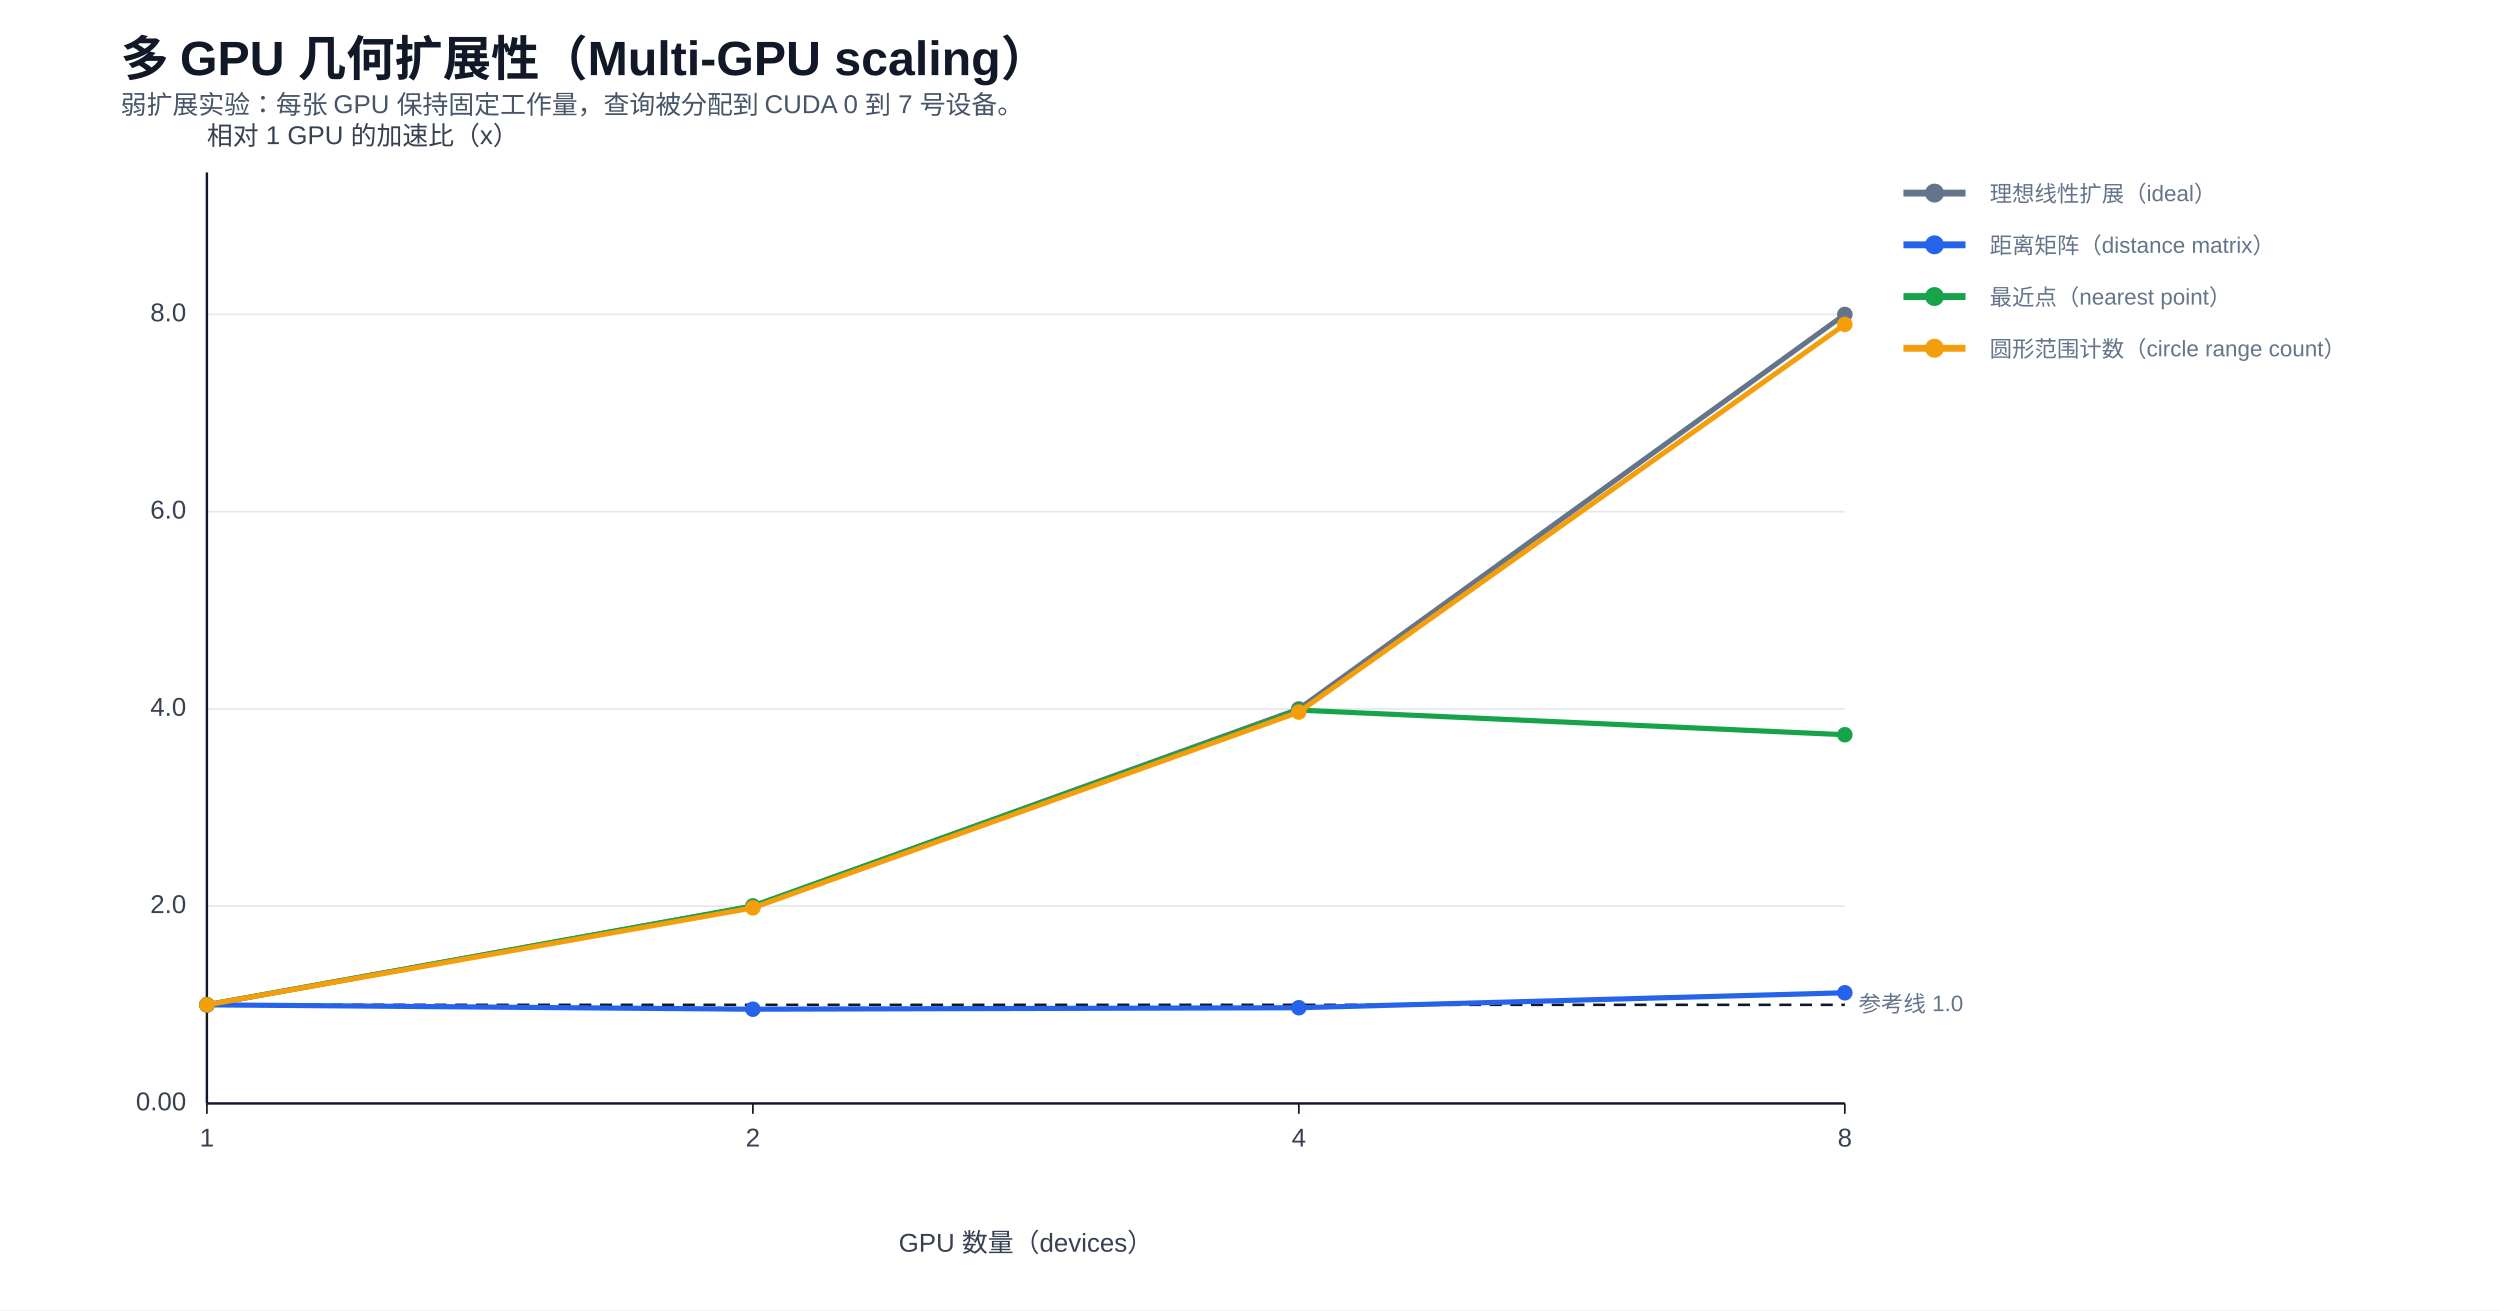
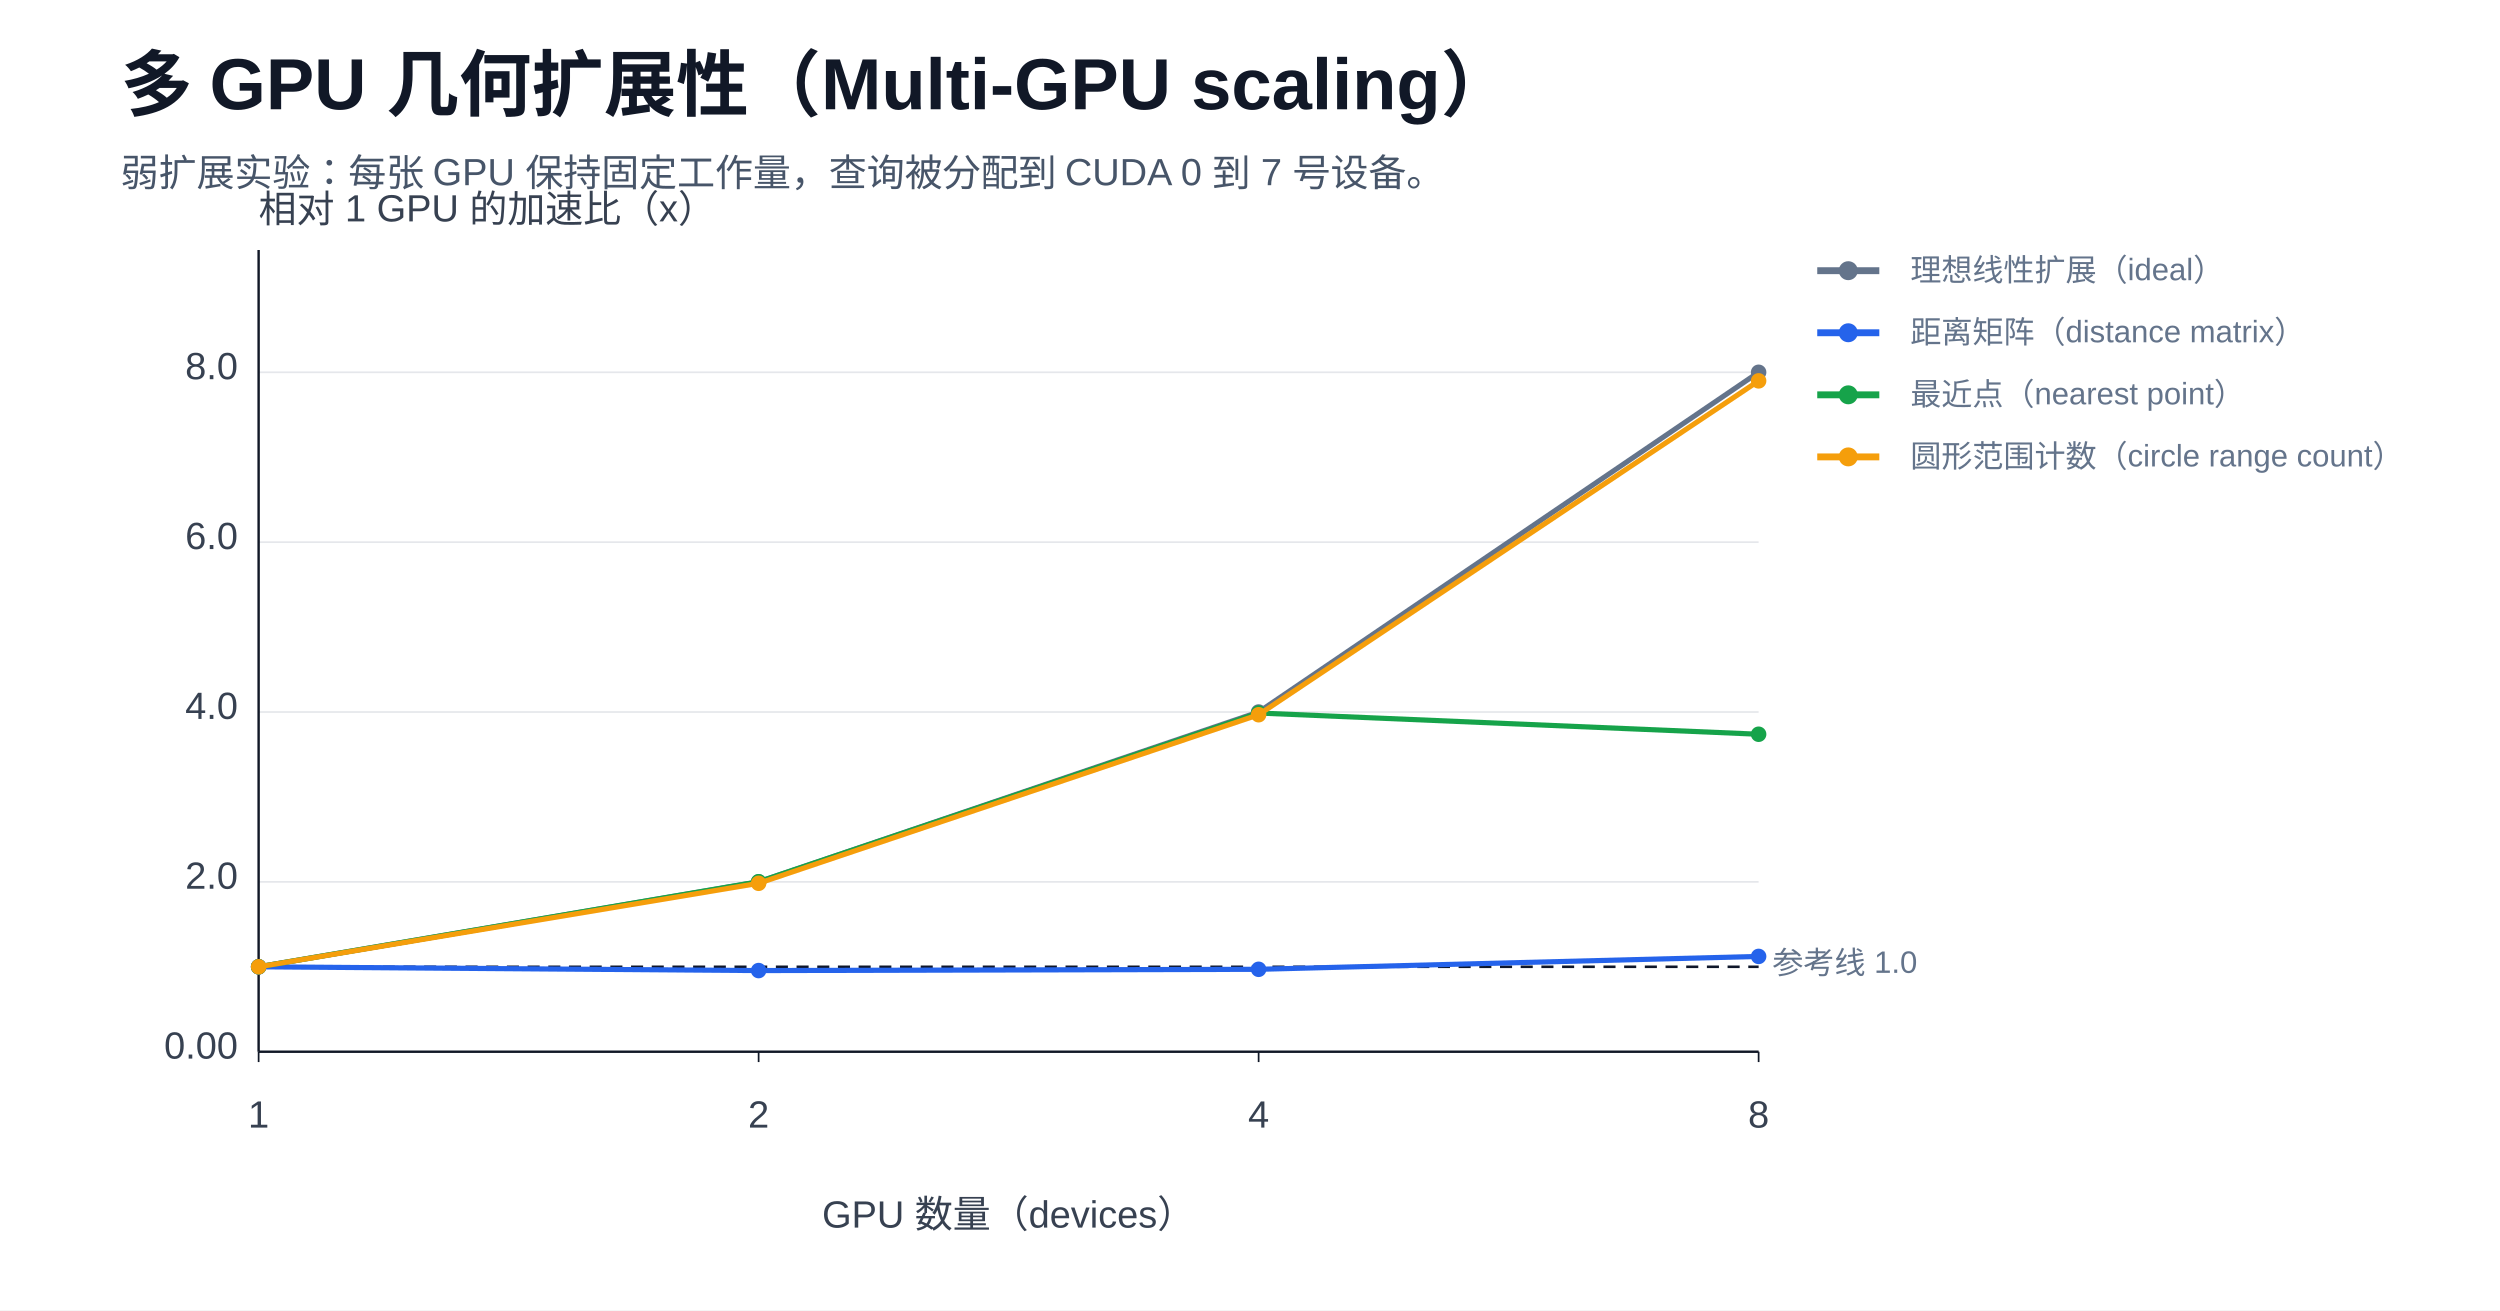
<svg xmlns="http://www.w3.org/2000/svg" width="1450" height="760" viewBox="0 0 1450 760" role="img">
  <style>
text{font-family:'AR PL UMing TW MBE','AR PL UMing CN','FandolHei','Microsoft YaHei','SimHei',Arial,Helvetica,sans-serif;fill:#111827;}
- .title{font-size:28px;font-weight:700;}
- .subtitle{font-size:15px;fill:#475569;}
- .axis{font-size:15px;fill:#374151;}
- .small{font-size:14px;fill:#475569;}
- .tiny{font-size:13px;fill:#64748b;}
- .label{font-size:16px;font-weight:700;}
- .code{font-family:Consolas,Monaco,'Courier New',monospace;font-size:10px;fill:#e2e8f0;}
+ .title{font-size:42px;font-weight:700;}
+ .subtitle{font-size:22px;fill:#475569;}
+ .axis{font-size:22px;fill:#374151;}
+ .small{font-size:20px;fill:#475569;}
+ .tiny{font-size:18px;fill:#64748b;}
+ .label{font-size:24px;font-weight:700;}
+ .code{font-family:Consolas,Monaco,'Courier New',monospace;font-size:17px;fill:#e2e8f0;}
.box{stroke:#1f2937;stroke-width:1.4;rx:14;ry:14;}
</style>
  <defs>
    <marker id="arrow" markerWidth="10" markerHeight="10" refX="8" refY="3" orient="auto" markerUnits="strokeWidth">
      <path d="M0,0 L0,6 L9,3 z" fill="#334155" />
    </marker>
  </defs>
  <rect x="0" y="0" width="1450" height="760" fill="#ffffff" />
-   <text class="title" x="70.00" y="44.00" text-anchor="start">多 GPU 几何扩展性（Multi-GPU scaling）</text>
-   <text class="subtitle" x="70.00" y="66.00" text-anchor="start">弱扩展实验：每张 GPU 保持固定工作量，查询被分配到 CUDA 0 到 7 号设备。</text>
-   <line x1="120" y1="640.00" x2="1070" y2="640.00" stroke="#e5e7eb" />
-   <text class="axis" x="108.00" y="644.00" text-anchor="end">0.00</text>
-   <line x1="120" y1="525.59" x2="1070" y2="525.59" stroke="#e5e7eb" />
-   <text class="axis" x="108.00" y="529.59" text-anchor="end">2.0</text>
-   <line x1="120" y1="411.19" x2="1070" y2="411.19" stroke="#e5e7eb" />
-   <text class="axis" x="108.00" y="415.19" text-anchor="end">4.0</text>
-   <line x1="120" y1="296.78" x2="1070" y2="296.78" stroke="#e5e7eb" />
-   <text class="axis" x="108.00" y="300.78" text-anchor="end">6.0</text>
-   <line x1="120" y1="182.37" x2="1070" y2="182.37" stroke="#e5e7eb" />
-   <text class="axis" x="108.00" y="186.37" text-anchor="end">8.0</text>
-   <line x1="120" y1="100" x2="120" y2="640" stroke="#111827" stroke-width="1.4" />
-   <line x1="120" y1="640" x2="1070" y2="640" stroke="#111827" stroke-width="1.4" />
-   <line x1="120" y1="582.80" x2="1070" y2="582.80" stroke="#0f172a" stroke-width="1.5" stroke-dasharray="7 5" />
-   <text class="tiny" x="1078.00" y="586.80" text-anchor="start">参考线 1.0</text>
-   <polyline points="120.00,582.80 436.67,525.59 753.33,411.19 1070.00,182.37" fill="none" stroke="#64748b" stroke-width="3" />
-   <circle cx="120.00" cy="582.80" r="4.5" fill="#64748b" />
-   <circle cx="436.67" cy="525.59" r="4.5" fill="#64748b" />
-   <circle cx="753.33" cy="411.19" r="4.5" fill="#64748b" />
-   <circle cx="1070.00" cy="182.37" r="4.5" fill="#64748b" />
-   <polyline points="120.00,582.80 436.67,585.34 753.33,584.49 1070.00,575.81" fill="none" stroke="#2563eb" stroke-width="3" />
-   <circle cx="120.00" cy="582.80" r="4.5" fill="#2563eb" />
-   <circle cx="436.67" cy="585.34" r="4.5" fill="#2563eb" />
-   <circle cx="753.33" cy="584.49" r="4.5" fill="#2563eb" />
-   <circle cx="1070.00" cy="575.81" r="4.5" fill="#2563eb" />
-   <polyline points="120.00,582.80 436.67,525.49 753.33,411.88 1070.00,426.16" fill="none" stroke="#16a34a" stroke-width="3" />
-   <circle cx="120.00" cy="582.80" r="4.5" fill="#16a34a" />
-   <circle cx="436.67" cy="525.49" r="4.5" fill="#16a34a" />
-   <circle cx="753.33" cy="411.88" r="4.5" fill="#16a34a" />
-   <circle cx="1070.00" cy="426.16" r="4.5" fill="#16a34a" />
-   <polyline points="120.00,582.80 436.67,526.55 753.33,413.01 1070.00,188.15" fill="none" stroke="#f59e0b" stroke-width="3" />
-   <circle cx="120.00" cy="582.80" r="4.5" fill="#f59e0b" />
-   <circle cx="436.67" cy="526.55" r="4.5" fill="#f59e0b" />
-   <circle cx="753.33" cy="413.01" r="4.5" fill="#f59e0b" />
-   <circle cx="1070.00" cy="188.15" r="4.5" fill="#f59e0b" />
-   <line x1="120.00" y1="640" x2="120.00" y2="646" stroke="#111827" />
-   <text class="axis" x="120.00" y="665.00" text-anchor="middle">1</text>
-   <line x1="436.67" y1="640" x2="436.67" y2="646" stroke="#111827" />
-   <text class="axis" x="436.67" y="665.00" text-anchor="middle">2</text>
-   <line x1="753.33" y1="640" x2="753.33" y2="646" stroke="#111827" />
-   <text class="axis" x="753.33" y="665.00" text-anchor="middle">4</text>
-   <line x1="1070.00" y1="640" x2="1070.00" y2="646" stroke="#111827" />
-   <text class="axis" x="1070.00" y="665.00" text-anchor="middle">8</text>
-   <text class="axis" x="595.00" y="726.00" text-anchor="middle">GPU 数量（devices）</text>
-   <text class="axis" x="120.00" y="84.00" text-anchor="start">相对 1 GPU 的加速比（x）</text>
-   <line x1="1104" y1="112" x2="1140" y2="112" stroke="#64748b" stroke-width="4" />
-   <circle cx="1122" cy="112" r="5.5" fill="#64748b" />
-   <text class="tiny" x="1154.00" y="117.00" text-anchor="start">理想线性扩展（ideal）</text>
-   <line x1="1104" y1="142" x2="1140" y2="142" stroke="#2563eb" stroke-width="4" />
-   <circle cx="1122" cy="142" r="5.5" fill="#2563eb" />
-   <text class="tiny" x="1154.00" y="147.00" text-anchor="start">距离矩阵（distance matrix）</text>
-   <line x1="1104" y1="172" x2="1140" y2="172" stroke="#16a34a" stroke-width="4" />
-   <circle cx="1122" cy="172" r="5.5" fill="#16a34a" />
-   <text class="tiny" x="1154.00" y="177.00" text-anchor="start">最近点（nearest point）</text>
-   <line x1="1104" y1="202" x2="1140" y2="202" stroke="#f59e0b" stroke-width="4" />
-   <circle cx="1122" cy="202" r="5.5" fill="#f59e0b" />
-   <text class="tiny" x="1154.00" y="207.00" text-anchor="start">圆形范围计数（circle range count）</text>
+   <text class="title" x="70.00" y="64.00" text-anchor="start">多 GPU 几何扩展性（Multi-GPU scaling）</text>
+   <text class="subtitle" x="70.00" y="108.00" text-anchor="start">弱扩展实验：每张 GPU 保持固定工作量，查询被分配到 CUDA 0 到 7 号设备。</text>
+   <line x1="150" y1="610.00" x2="1020" y2="610.00" stroke="#e5e7eb" />
+   <text class="axis" x="138.00" y="614.00" text-anchor="end">0.00</text>
+   <line x1="150" y1="511.48" x2="1020" y2="511.48" stroke="#e5e7eb" />
+   <text class="axis" x="138.00" y="515.48" text-anchor="end">2.0</text>
+   <line x1="150" y1="412.97" x2="1020" y2="412.97" stroke="#e5e7eb" />
+   <text class="axis" x="138.00" y="416.97" text-anchor="end">4.0</text>
+   <line x1="150" y1="314.45" x2="1020" y2="314.45" stroke="#e5e7eb" />
+   <text class="axis" x="138.00" y="318.45" text-anchor="end">6.0</text>
+   <line x1="150" y1="215.93" x2="1020" y2="215.93" stroke="#e5e7eb" />
+   <text class="axis" x="138.00" y="219.93" text-anchor="end">8.0</text>
+   <line x1="150" y1="145" x2="150" y2="610" stroke="#111827" stroke-width="1.4" />
+   <line x1="150" y1="610" x2="1020" y2="610" stroke="#111827" stroke-width="1.4" />
+   <line x1="150" y1="560.74" x2="1020" y2="560.74" stroke="#0f172a" stroke-width="1.5" stroke-dasharray="7 5" />
+   <text class="tiny" x="1028.00" y="564.74" text-anchor="start">参考线 1.0</text>
+   <polyline points="150.00,560.74 440.00,511.48 730.00,412.97 1020.00,215.93" fill="none" stroke="#64748b" stroke-width="3" />
+   <circle cx="150.00" cy="560.74" r="4.5" fill="#64748b" />
+   <circle cx="440.00" cy="511.48" r="4.5" fill="#64748b" />
+   <circle cx="730.00" cy="412.97" r="4.5" fill="#64748b" />
+   <circle cx="1020.00" cy="215.93" r="4.5" fill="#64748b" />
+   <polyline points="150.00,560.74 440.00,562.93 730.00,562.20 1020.00,554.72" fill="none" stroke="#2563eb" stroke-width="3" />
+   <circle cx="150.00" cy="560.74" r="4.5" fill="#2563eb" />
+   <circle cx="440.00" cy="562.93" r="4.5" fill="#2563eb" />
+   <circle cx="730.00" cy="562.20" r="4.5" fill="#2563eb" />
+   <circle cx="1020.00" cy="554.72" r="4.5" fill="#2563eb" />
+   <polyline points="150.00,560.74 440.00,511.40 730.00,413.56 1020.00,425.86" fill="none" stroke="#16a34a" stroke-width="3" />
+   <circle cx="150.00" cy="560.74" r="4.5" fill="#16a34a" />
+   <circle cx="440.00" cy="511.40" r="4.5" fill="#16a34a" />
+   <circle cx="730.00" cy="413.56" r="4.5" fill="#16a34a" />
+   <circle cx="1020.00" cy="425.86" r="4.5" fill="#16a34a" />
+   <polyline points="150.00,560.74 440.00,512.31 730.00,414.54 1020.00,220.90" fill="none" stroke="#f59e0b" stroke-width="3" />
+   <circle cx="150.00" cy="560.74" r="4.5" fill="#f59e0b" />
+   <circle cx="440.00" cy="512.31" r="4.5" fill="#f59e0b" />
+   <circle cx="730.00" cy="414.54" r="4.5" fill="#f59e0b" />
+   <circle cx="1020.00" cy="220.90" r="4.5" fill="#f59e0b" />
+   <line x1="150.00" y1="610" x2="150.00" y2="616" stroke="#111827" />
+   <text class="axis" x="150.00" y="654.00" text-anchor="middle">1</text>
+   <line x1="440.00" y1="610" x2="440.00" y2="616" stroke="#111827" />
+   <text class="axis" x="440.00" y="654.00" text-anchor="middle">2</text>
+   <line x1="730.00" y1="610" x2="730.00" y2="616" stroke="#111827" />
+   <text class="axis" x="730.00" y="654.00" text-anchor="middle">4</text>
+   <line x1="1020.00" y1="610" x2="1020.00" y2="616" stroke="#111827" />
+   <text class="axis" x="1020.00" y="654.00" text-anchor="middle">8</text>
+   <text class="axis" x="585.00" y="712.00" text-anchor="middle">GPU 数量（devices）</text>
+   <text class="axis" x="150.00" y="129.00" text-anchor="start">相对 1 GPU 的加速比（x）</text>
+   <line x1="1054" y1="157" x2="1090" y2="157" stroke="#64748b" stroke-width="4" />
+   <circle cx="1072" cy="157" r="5.5" fill="#64748b" />
+   <text class="tiny" x="1108.00" y="163.00" text-anchor="start">理想线性扩展（ideal）</text>
+   <line x1="1054" y1="193" x2="1090" y2="193" stroke="#2563eb" stroke-width="4" />
+   <circle cx="1072" cy="193" r="5.5" fill="#2563eb" />
+   <text class="tiny" x="1108.00" y="199.00" text-anchor="start">距离矩阵（distance matrix）</text>
+   <line x1="1054" y1="229" x2="1090" y2="229" stroke="#16a34a" stroke-width="4" />
+   <circle cx="1072" cy="229" r="5.5" fill="#16a34a" />
+   <text class="tiny" x="1108.00" y="235.00" text-anchor="start">最近点（nearest point）</text>
+   <line x1="1054" y1="265" x2="1090" y2="265" stroke="#f59e0b" stroke-width="4" />
+   <circle cx="1072" cy="265" r="5.5" fill="#f59e0b" />
+   <text class="tiny" x="1108.00" y="271.00" text-anchor="start">圆形范围计数（circle range count）</text>
</svg>
